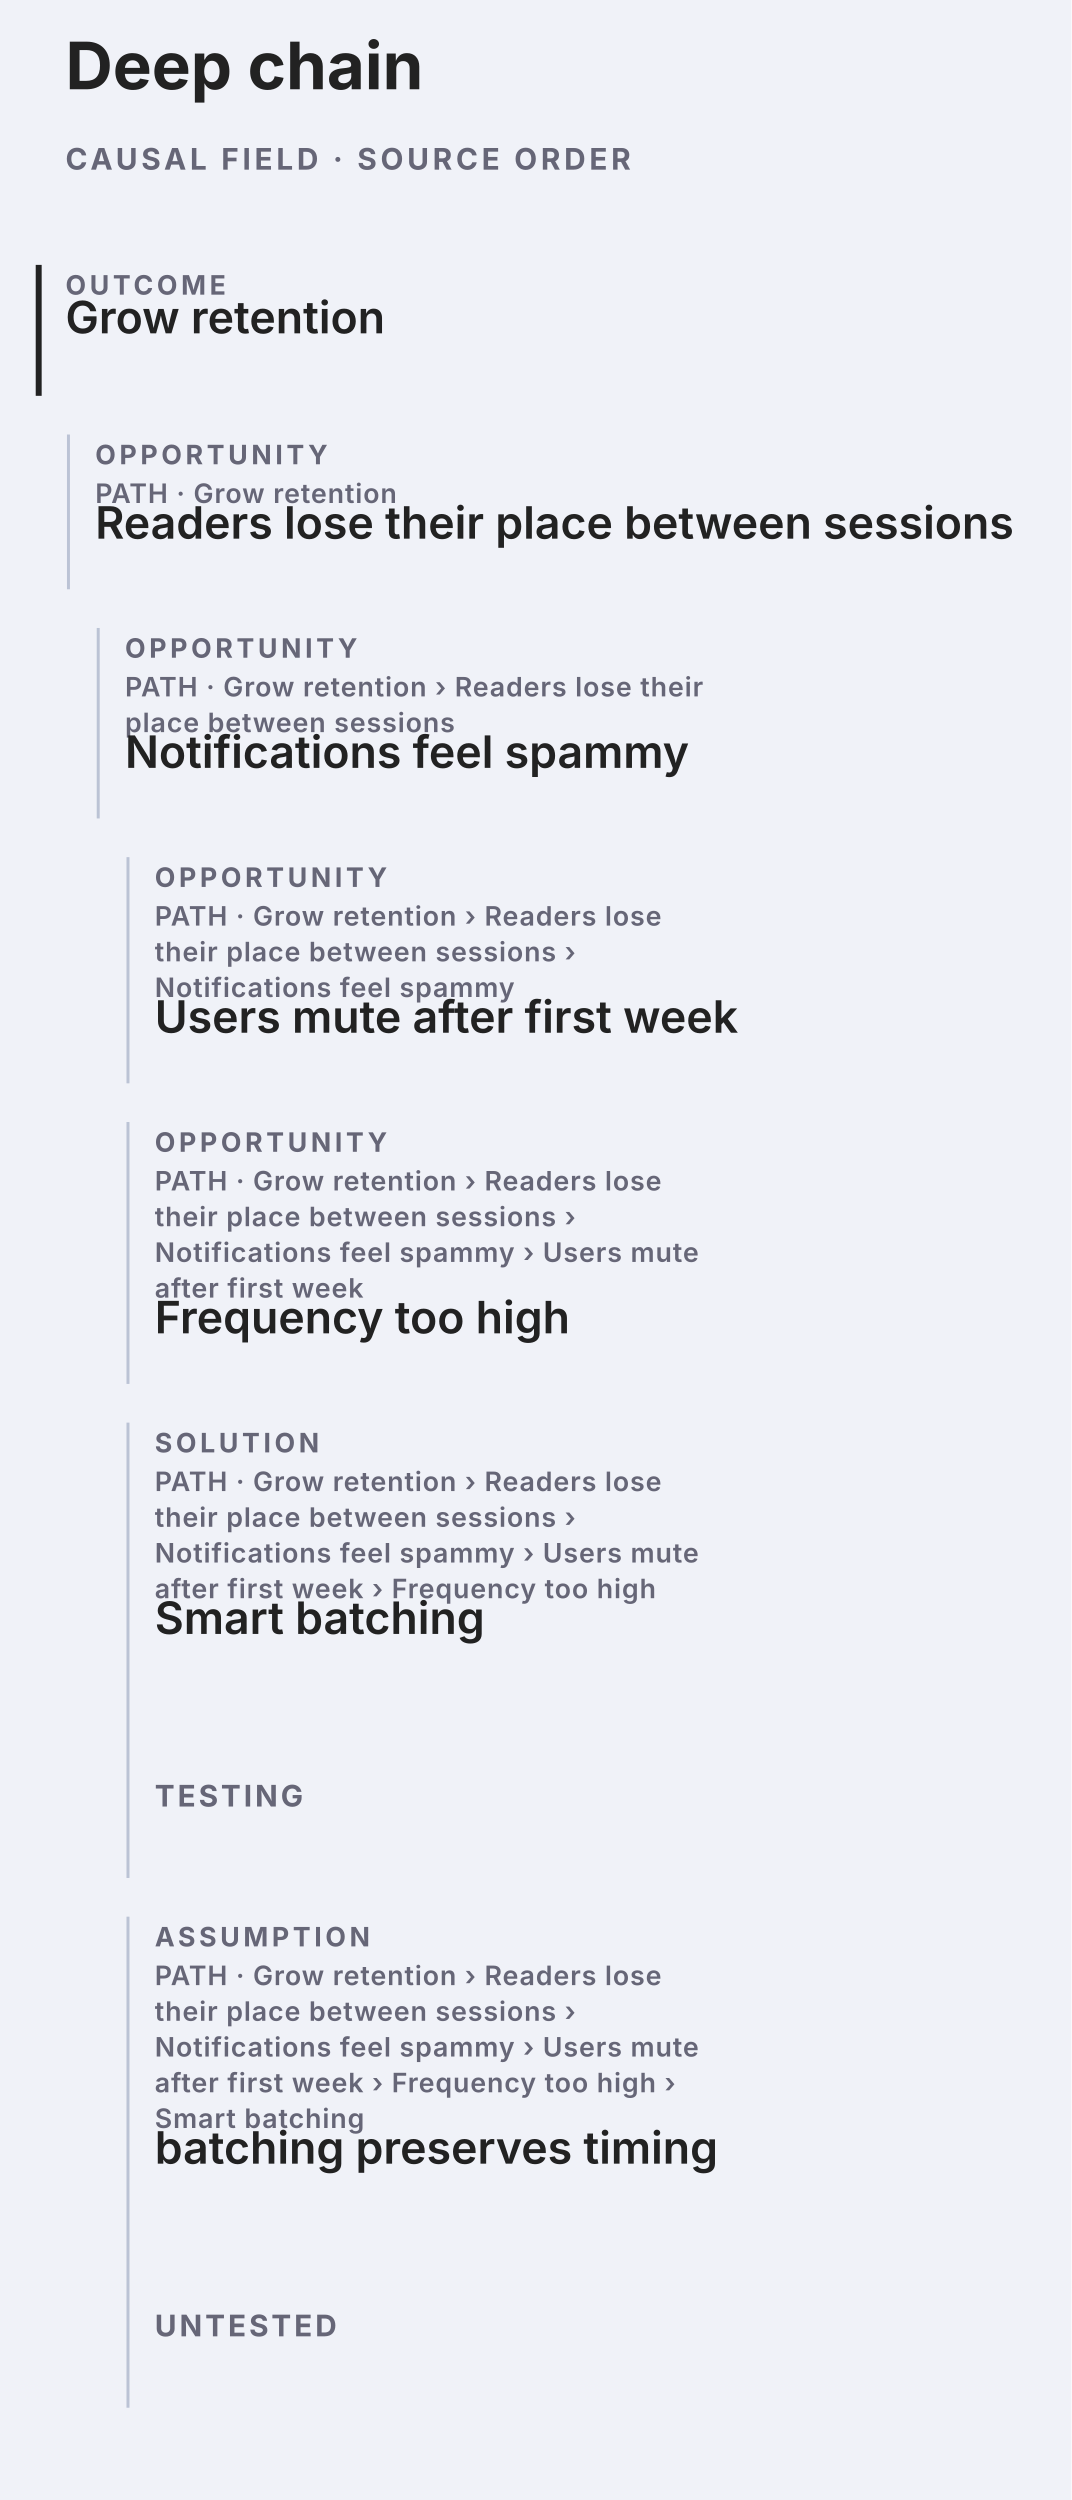
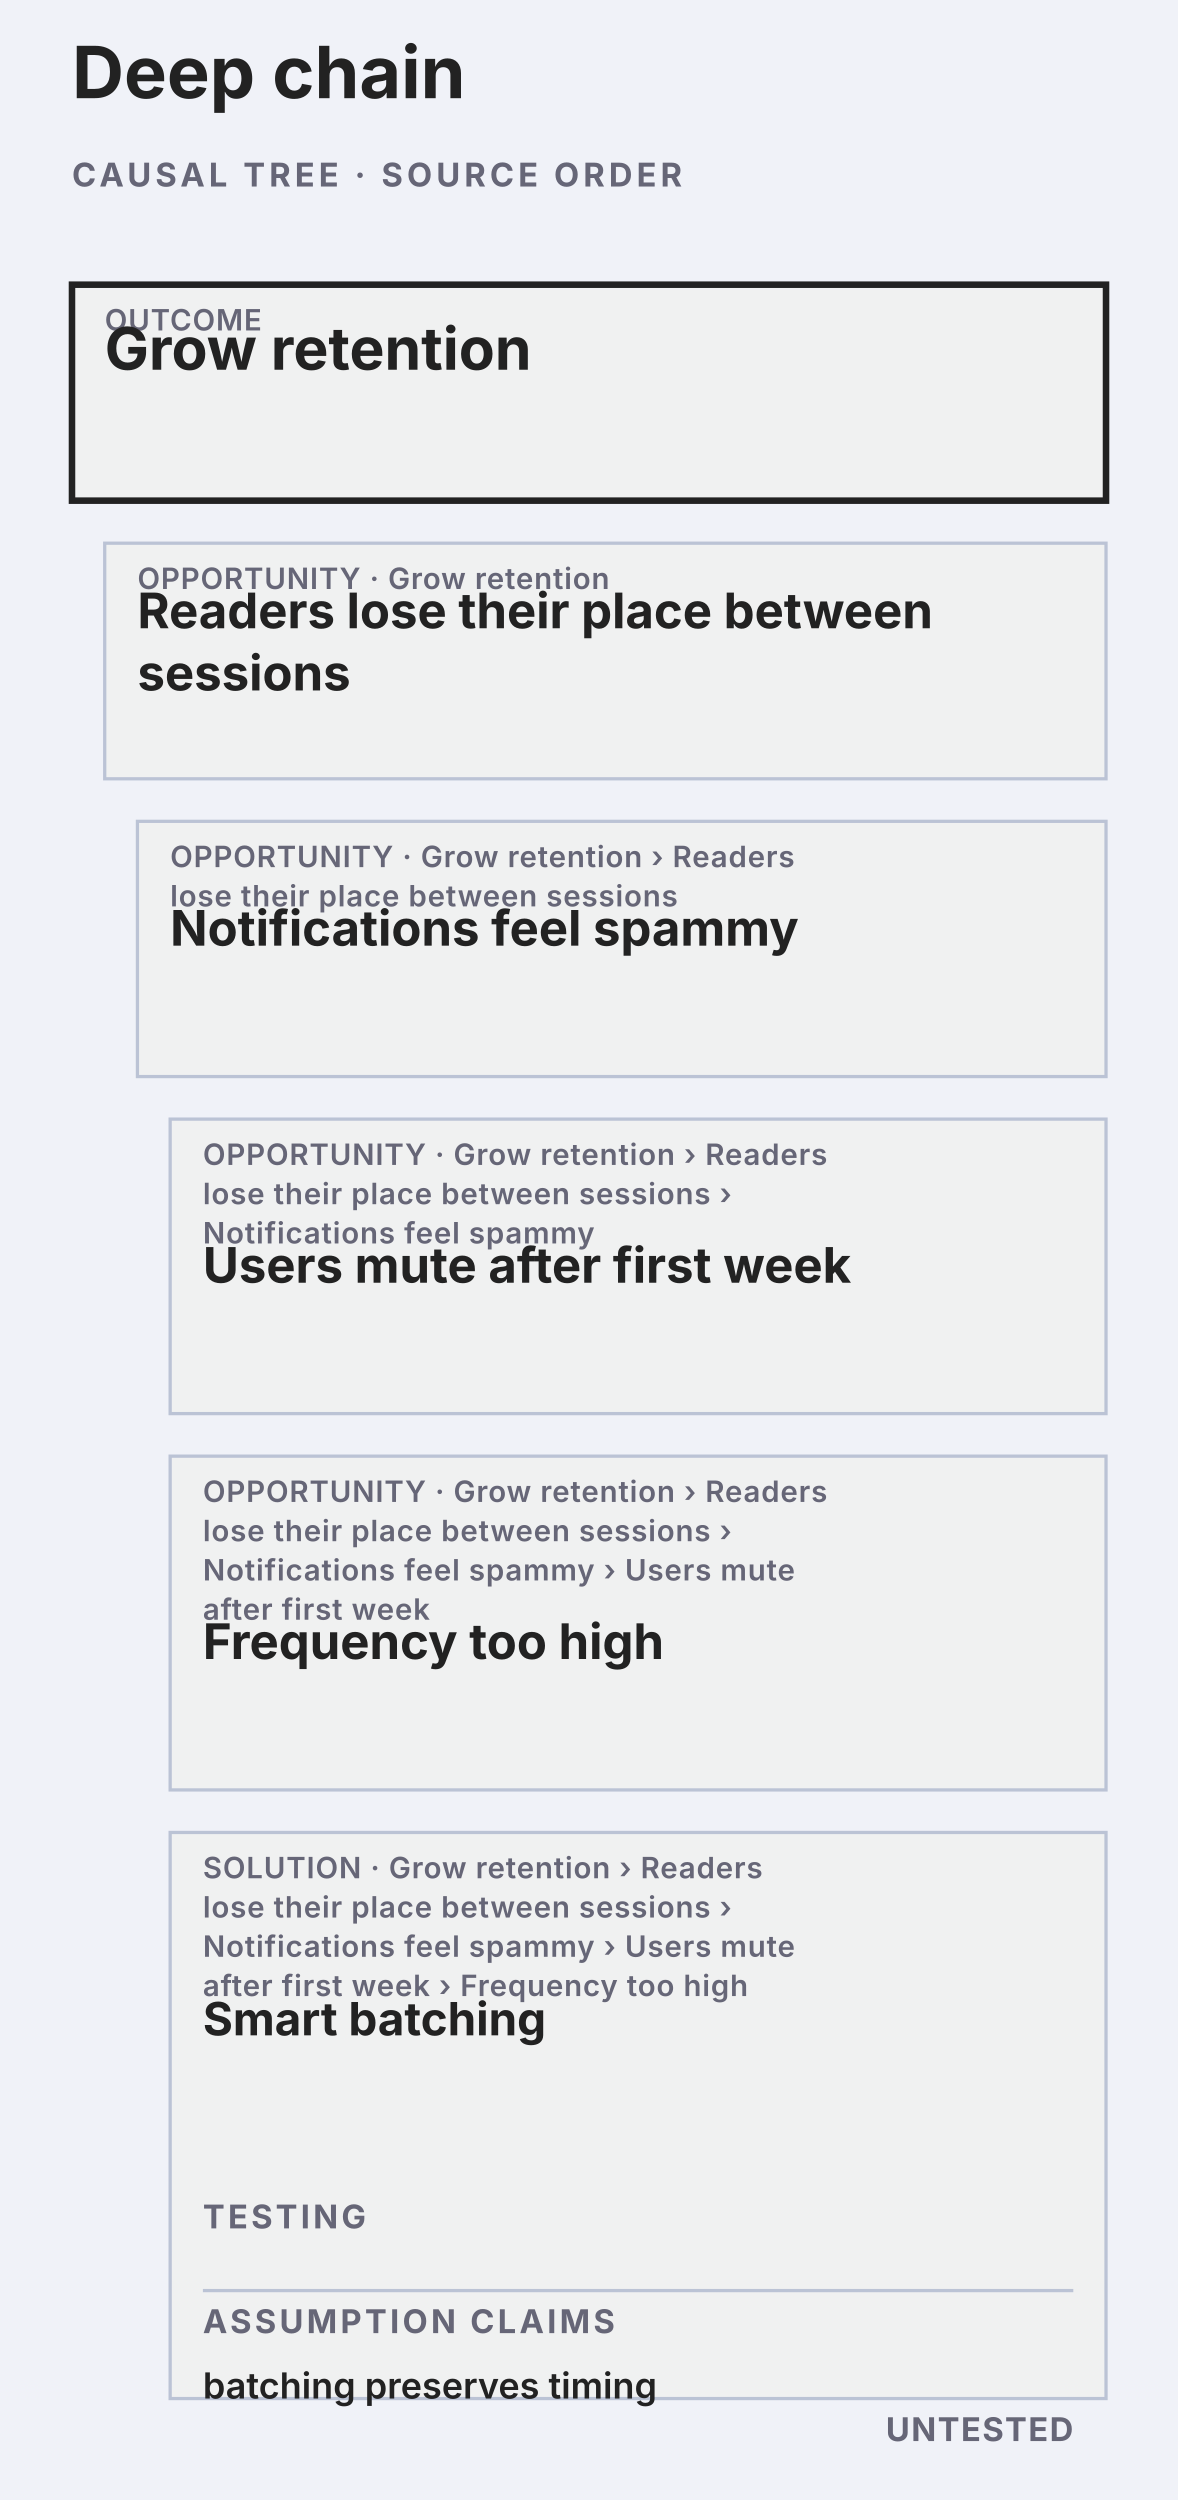
- <svg xmlns="http://www.w3.org/2000/svg" data-causal-field="why" data-causal-layout="stack" role="group" aria-label="Causal Field, source-order stack" width="360" height="840" viewBox="0 0 360 840" font-family="-apple-system, BlinkMacSystemFont, Segoe UI, sans-serif">
-   <rect width="360" height="840" fill="#f0f2f8" />
+ <svg xmlns="http://www.w3.org/2000/svg" data-causal-tree="why" data-causal-field="why" data-causal-layout="outline" role="group" aria-label="Causal Tree, source-order outline" width="360" height="764" viewBox="0 0 360 764" font-family="-apple-system, BlinkMacSystemFont, Segoe UI, sans-serif">
+   <rect width="360" height="764" fill="#f0f2f8" />
  <text x="22" y="30" font-size="22" font-weight="700" fill="#222">Deep chain</text>
-   <text x="22" y="57" font-size="10" font-weight="700" letter-spacing="1.25" fill="#667">CAUSAL FIELD · SOURCE ORDER</text>
-   <g data-causal-node="1" data-line="1" data-causal-stage="outcome" data-causal-context="">
-     <rect data-edit="cardmenu-outcome" data-line="1" data-raw="" data-menu="" tabindex="0" role="button" aria-label="More options: outcome · Grow retention" data-hit="" x="22" y="89" width="316" height="44" fill="transparent" pointer-events="all" />
-     <line x1="13" y1="89" x2="13" y2="133" stroke="#222" stroke-width="2" />
-     <text pointer-events="none" x="22" y="99" font-size="9" font-weight="700" letter-spacing="1.2" fill="#667">OUTCOME</text>
-     <text data-edit="label" data-line="1" data-raw="Grow retention" tabindex="0" role="button" aria-label="Rename: outcome · Grow retention" x="22" y="112" font-size="15" font-weight="600" fill="#222">Grow retention</text>
+   <text x="22" y="57" font-size="10" font-weight="700" letter-spacing="1.25" fill="#667">CAUSAL TREE · SOURCE ORDER</text>
+   <g data-causal-node="1" data-line="1" data-causal-card="" data-causal-stage="outcome" data-causal-context="" data-causal-x="22" data-causal-y="87" data-causal-w="316" data-causal-h="66">
+     <rect x="22" y="87" width="316" height="66" fill="#f0f1f1" stroke="#222" stroke-width="2" />
+     <rect data-edit="cardmenu-outcome" data-line="1" data-raw="" data-menu="" tabindex="0" role="button" aria-label="More options: outcome · Grow retention" data-hit="" x="22" y="87" width="316" height="56" fill="transparent" pointer-events="all" />
+     <g data-causal-breadcrumb="OUTCOME" pointer-events="none">
+       <text x="32" y="101" font-size="9" font-weight="600" letter-spacing=".25" fill="#667">OUTCOME</text>
+     </g>
+     <text data-edit="label" data-line="1" data-raw="Grow retention" tabindex="0" role="button" aria-label="Rename: outcome · Grow retention" x="32" y="113" font-size="18" font-weight="700" fill="#222">Grow retention</text>
  </g>
-   <g data-causal-node="2" data-line="2" data-causal-stage="opportunity" data-causal-context="Grow retention" data-causal-parent="1">
-     <rect data-edit="cardmenu-opportunity" data-line="2" data-raw="" data-menu="" tabindex="0" role="button" aria-label="More options: opportunity · Grow retention › Readers lose their place between sessions" data-hit="" x="32" y="146" width="306" height="52" fill="transparent" pointer-events="all" />
-     <line x1="23" y1="146" x2="23" y2="198" stroke="#bbc3d5" stroke-width="1" />
-     <text pointer-events="none" x="32" y="156" font-size="9" font-weight="700" letter-spacing="1.2" fill="#667">OPPORTUNITY</text>
-     <g data-causal-breadcrumb="PATH · Grow retention" pointer-events="none">
-       <text x="32" y="169" font-size="9" font-weight="600" letter-spacing=".3" fill="#667">PATH · Grow retention</text>
+   <g data-causal-node="2" data-line="2" data-causal-card="" data-causal-stage="opportunity" data-causal-context="Grow retention" data-causal-x="32" data-causal-y="166" data-causal-w="306" data-causal-h="72" data-causal-parent="1">
+     <rect x="32" y="166" width="306" height="72" fill="#f0f1f1" stroke="#bbc3d5" stroke-width="1" />
+     <rect data-edit="cardmenu-opportunity" data-line="2" data-raw="" data-menu="" tabindex="0" role="button" aria-label="More options: opportunity · Grow retention › Readers lose their place between sessions" data-hit="" x="32" y="166" width="306" height="62" fill="transparent" pointer-events="all" />
+     <g data-causal-breadcrumb="OPPORTUNITY · Grow retention" pointer-events="none">
+       <text x="42" y="180" font-size="9" font-weight="600" letter-spacing=".25" fill="#667">OPPORTUNITY · Grow retention</text>
    </g>
-     <text data-edit="label" data-line="2" data-raw="Readers lose their place between sessions" tabindex="0" role="button" aria-label="Rename: opportunity · Grow retention › Readers lose their place between sessions" x="32" y="181" font-size="15" font-weight="600" fill="#222">Readers lose their place between sessions</text>
+     <text data-edit="label" data-line="2" data-raw="Readers lose their place between sessions" tabindex="0" role="button" aria-label="Rename: opportunity · Grow retention › Readers lose their place between sessions" x="42" y="192" font-size="15" font-weight="650" fill="#222">Readers lose their place between</text>
+     <text pointer-events="none" x="42" y="211" font-size="15" font-weight="650" fill="#222">sessions</text>
  </g>
-   <g data-causal-node="3" data-line="3" data-causal-stage="opportunity" data-causal-context="Grow retention › Readers lose their place between sessions" data-causal-parent="2">
-     <rect data-edit="cardmenu-opportunity" data-line="3" data-raw="" data-menu="" tabindex="0" role="button" aria-label="More options: opportunity · Grow retention › Readers lose their place between sessions › Notifications feel spammy" data-hit="" x="42" y="211" width="296" height="64" fill="transparent" pointer-events="all" />
-     <line x1="33" y1="211" x2="33" y2="275" stroke="#bbc3d5" stroke-width="1" />
-     <text pointer-events="none" x="42" y="221" font-size="9" font-weight="700" letter-spacing="1.2" fill="#667">OPPORTUNITY</text>
-     <g data-causal-breadcrumb="PATH · Grow retention › Readers lose their place between sessions" pointer-events="none">
-       <text x="42" y="234" font-size="9" font-weight="600" letter-spacing=".3" fill="#667">PATH · Grow retention › Readers lose their</text>
-       <text x="42" y="246" font-size="9" font-weight="600" letter-spacing=".3" fill="#667">place between sessions</text>
+   <g data-causal-node="3" data-line="3" data-causal-card="" data-causal-stage="opportunity" data-causal-context="Grow retention › Readers lose their place between sessions" data-causal-x="42" data-causal-y="251" data-causal-w="296" data-causal-h="78" data-causal-parent="2">
+     <rect x="42" y="251" width="296" height="78" fill="#f0f1f1" stroke="#bbc3d5" stroke-width="1" />
+     <rect data-edit="cardmenu-opportunity" data-line="3" data-raw="" data-menu="" tabindex="0" role="button" aria-label="More options: opportunity · Grow retention › Readers lose their place between sessions › Notifications feel spammy" data-hit="" x="42" y="251" width="296" height="68" fill="transparent" pointer-events="all" />
+     <g data-causal-breadcrumb="OPPORTUNITY · Grow retention › Readers lose their place between sessions" pointer-events="none">
+       <text x="52" y="265" font-size="9" font-weight="600" letter-spacing=".25" fill="#667">OPPORTUNITY · Grow retention › Readers</text>
+       <text x="52" y="277" font-size="9" font-weight="600" letter-spacing=".25" fill="#667">lose their place between sessions</text>
    </g>
-     <text data-edit="label" data-line="3" data-raw="Notifications feel spammy" tabindex="0" role="button" aria-label="Rename: opportunity · Grow retention › Readers lose their place between sessions › Notifications feel spammy" x="42" y="258" font-size="15" font-weight="600" fill="#222">Notifications feel spammy</text>
+     <text data-edit="label" data-line="3" data-raw="Notifications feel spammy" tabindex="0" role="button" aria-label="Rename: opportunity · Grow retention › Readers lose their place between sessions › Notifications feel spammy" x="52" y="289" font-size="15" font-weight="650" fill="#222">Notifications feel spammy</text>
  </g>
-   <g data-causal-node="4" data-line="4" data-causal-stage="opportunity" data-causal-context="Grow retention › Readers lose their place between sessions › Notifications feel spammy" data-causal-parent="3">
-     <rect data-edit="cardmenu-opportunity" data-line="4" data-raw="" data-menu="" tabindex="0" role="button" aria-label="More options: opportunity · Grow retention › Readers lose their place between sessions › Notifications feel spammy › Users mute after first week" data-hit="" x="52" y="288" width="286" height="76" fill="transparent" pointer-events="all" />
-     <line x1="43" y1="288" x2="43" y2="364" stroke="#bbc3d5" stroke-width="1" />
-     <text pointer-events="none" x="52" y="298" font-size="9" font-weight="700" letter-spacing="1.2" fill="#667">OPPORTUNITY</text>
-     <g data-causal-breadcrumb="PATH · Grow retention › Readers lose their place between sessions › Notifications feel spammy" pointer-events="none">
-       <text x="52" y="311" font-size="9" font-weight="600" letter-spacing=".3" fill="#667">PATH · Grow retention › Readers lose</text>
-       <text x="52" y="323" font-size="9" font-weight="600" letter-spacing=".3" fill="#667">their place between sessions ›</text>
-       <text x="52" y="335" font-size="9" font-weight="600" letter-spacing=".3" fill="#667">Notifications feel spammy</text>
+   <g data-causal-node="4" data-line="4" data-causal-card="" data-causal-stage="opportunity" data-causal-context="Grow retention › Readers lose their place between sessions › Notifications feel spammy" data-causal-x="52" data-causal-y="342" data-causal-w="286" data-causal-h="90" data-causal-parent="3">
+     <rect x="52" y="342" width="286" height="90" fill="#f0f1f1" stroke="#bbc3d5" stroke-width="1" />
+     <rect data-edit="cardmenu-opportunity" data-line="4" data-raw="" data-menu="" tabindex="0" role="button" aria-label="More options: opportunity · Grow retention › Readers lose their place between sessions › Notifications feel spammy › Users mute after first week" data-hit="" x="52" y="342" width="286" height="80" fill="transparent" pointer-events="all" />
+     <g data-causal-breadcrumb="OPPORTUNITY · Grow retention › Readers lose their place between sessions › Notifications feel spammy" pointer-events="none">
+       <text x="62" y="356" font-size="9" font-weight="600" letter-spacing=".25" fill="#667">OPPORTUNITY · Grow retention › Readers</text>
+       <text x="62" y="368" font-size="9" font-weight="600" letter-spacing=".25" fill="#667">lose their place between sessions ›</text>
+       <text x="62" y="380" font-size="9" font-weight="600" letter-spacing=".25" fill="#667">Notifications feel spammy</text>
    </g>
-     <text data-edit="label" data-line="4" data-raw="Users mute after first week" tabindex="0" role="button" aria-label="Rename: opportunity · Grow retention › Readers lose their place between sessions › Notifications feel spammy › Users mute after first week" x="52" y="347" font-size="15" font-weight="600" fill="#222">Users mute after first week</text>
+     <text data-edit="label" data-line="4" data-raw="Users mute after first week" tabindex="0" role="button" aria-label="Rename: opportunity · Grow retention › Readers lose their place between sessions › Notifications feel spammy › Users mute after first week" x="62" y="392" font-size="15" font-weight="650" fill="#222">Users mute after first week</text>
  </g>
-   <g data-causal-node="5" data-line="5" data-causal-stage="opportunity" data-causal-context="Grow retention › Readers lose their place between sessions › Notifications feel spammy › Users mute after first week" data-causal-parent="4">
-     <rect data-edit="cardmenu-opportunity" data-line="5" data-raw="" data-menu="" tabindex="0" role="button" aria-label="More options: opportunity · Grow retention › Readers lose their place between sessions › Notifications feel spammy › Users mute after first week › Frequency too high" data-hit="" x="52" y="377" width="286" height="88" fill="transparent" pointer-events="all" />
-     <line x1="43" y1="377" x2="43" y2="465" stroke="#bbc3d5" stroke-width="1" />
-     <text pointer-events="none" x="52" y="387" font-size="9" font-weight="700" letter-spacing="1.2" fill="#667">OPPORTUNITY</text>
-     <g data-causal-breadcrumb="PATH · Grow retention › Readers lose their place between sessions › Notifications feel spammy › Users mute after first week" pointer-events="none">
-       <text x="52" y="400" font-size="9" font-weight="600" letter-spacing=".3" fill="#667">PATH · Grow retention › Readers lose</text>
-       <text x="52" y="412" font-size="9" font-weight="600" letter-spacing=".3" fill="#667">their place between sessions ›</text>
-       <text x="52" y="424" font-size="9" font-weight="600" letter-spacing=".3" fill="#667">Notifications feel spammy › Users mute</text>
-       <text x="52" y="436" font-size="9" font-weight="600" letter-spacing=".3" fill="#667">after first week</text>
+   <g data-causal-node="5" data-line="5" data-causal-card="" data-causal-stage="opportunity" data-causal-context="Grow retention › Readers lose their place between sessions › Notifications feel spammy › Users mute after first week" data-causal-x="52" data-causal-y="445" data-causal-w="286" data-causal-h="102" data-causal-parent="4">
+     <rect x="52" y="445" width="286" height="102" fill="#f0f1f1" stroke="#bbc3d5" stroke-width="1" />
+     <rect data-edit="cardmenu-opportunity" data-line="5" data-raw="" data-menu="" tabindex="0" role="button" aria-label="More options: opportunity · Grow retention › Readers lose their place between sessions › Notifications feel spammy › Users mute after first week › Frequency too high" data-hit="" x="52" y="445" width="286" height="92" fill="transparent" pointer-events="all" />
+     <g data-causal-breadcrumb="OPPORTUNITY · Grow retention › Readers lose their place between sessions › Notifications feel spammy › Users mute after first week" pointer-events="none">
+       <text x="62" y="459" font-size="9" font-weight="600" letter-spacing=".25" fill="#667">OPPORTUNITY · Grow retention › Readers</text>
+       <text x="62" y="471" font-size="9" font-weight="600" letter-spacing=".25" fill="#667">lose their place between sessions ›</text>
+       <text x="62" y="483" font-size="9" font-weight="600" letter-spacing=".25" fill="#667">Notifications feel spammy › Users mute</text>
+       <text x="62" y="495" font-size="9" font-weight="600" letter-spacing=".25" fill="#667">after first week</text>
    </g>
-     <text data-edit="label" data-line="5" data-raw="Frequency too high" tabindex="0" role="button" aria-label="Rename: opportunity · Grow retention › Readers lose their place between sessions › Notifications feel spammy › Users mute after first week › Frequency too high" x="52" y="448" font-size="15" font-weight="600" fill="#222">Frequency too high</text>
+     <text data-edit="label" data-line="5" data-raw="Frequency too high" tabindex="0" role="button" aria-label="Rename: opportunity · Grow retention › Readers lose their place between sessions › Notifications feel spammy › Users mute after first week › Frequency too high" x="62" y="507" font-size="15" font-weight="650" fill="#222">Frequency too high</text>
  </g>
-   <g data-causal-node="6" data-line="6" data-causal-stage="solution" data-causal-context="Grow retention › Readers lose their place between sessions › Notifications feel spammy › Users mute after first week › Frequency too high" data-causal-parent="5">
-     <rect data-edit="cardmenu-solution" data-line="6" data-raw="" data-menu="" tabindex="0" role="button" aria-label="More options: solution · Grow retention › Readers lose their place between sessions › Notifications feel spammy › Users mute after first week › Frequency too high › Smart batching · TESTING" data-hit="" x="52" y="478" width="286" height="97" fill="transparent" pointer-events="all" />
-     <line x1="43" y1="478" x2="43" y2="631" stroke="#bbc3d5" stroke-width="1" />
-     <text pointer-events="none" x="52" y="488" font-size="9" font-weight="700" letter-spacing="1.2" fill="#667">SOLUTION</text>
-     <g data-causal-breadcrumb="PATH · Grow retention › Readers lose their place between sessions › Notifications feel spammy › Users mute after first week › Frequency too high" pointer-events="none">
-       <text x="52" y="501" font-size="9" font-weight="600" letter-spacing=".3" fill="#667">PATH · Grow retention › Readers lose</text>
-       <text x="52" y="513" font-size="9" font-weight="600" letter-spacing=".3" fill="#667">their place between sessions ›</text>
-       <text x="52" y="525" font-size="9" font-weight="600" letter-spacing=".3" fill="#667">Notifications feel spammy › Users mute</text>
-       <text x="52" y="537" font-size="9" font-weight="600" letter-spacing=".3" fill="#667">after first week › Frequency too high</text>
+   <g data-causal-node="6" data-line="6" data-causal-card="" data-causal-stage="solution" data-causal-context="Grow retention › Readers lose their place between sessions › Notifications feel spammy › Users mute after first week › Frequency too high" data-causal-x="52" data-causal-y="560" data-causal-w="286" data-causal-h="173" data-causal-parent="5">
+     <rect x="52" y="560" width="286" height="173" fill="#f0f1f1" stroke="#bbc3d5" stroke-width="1" />
+     <rect data-edit="cardmenu-solution" data-line="6" data-raw="" data-menu="" tabindex="0" role="button" aria-label="More options: solution · Grow retention › Readers lose their place between sessions › Notifications feel spammy › Users mute after first week › Frequency too high › Smart batching · TESTING" data-hit="" x="52" y="560" width="190" height="92" fill="transparent" pointer-events="all" />
+     <g data-causal-breadcrumb="SOLUTION · Grow retention › Readers lose their place between sessions › Notifications feel spammy › Users mute after first week › Frequency too high" pointer-events="none">
+       <text x="62" y="574" font-size="9" font-weight="600" letter-spacing=".25" fill="#667">SOLUTION · Grow retention › Readers</text>
+       <text x="62" y="586" font-size="9" font-weight="600" letter-spacing=".25" fill="#667">lose their place between sessions ›</text>
+       <text x="62" y="598" font-size="9" font-weight="600" letter-spacing=".25" fill="#667">Notifications feel spammy › Users mute</text>
+       <text x="62" y="610" font-size="9" font-weight="600" letter-spacing=".25" fill="#667">after first week › Frequency too high</text>
    </g>
-     <text data-edit="label" data-line="6" data-raw="Smart batching" tabindex="0" role="button" aria-label="Rename: solution · Grow retention › Readers lose their place between sessions › Notifications feel spammy › Users mute after first week › Frequency too high › Smart batching · TESTING" x="52" y="549" font-size="15" font-weight="600" fill="#222">Smart batching</text>
-     <rect data-edit="status" data-line="6" data-raw="testing" tabindex="0" role="button" aria-label="Set solution state: solution · Grow retention › Readers lose their place between sessions › Notifications feel spammy › Users mute after first week › Frequency too high › Smart batching · TESTING" data-hit="" x="52" y="579" width="132" height="44" fill="transparent" pointer-events="all" />
-     <text data-causal-state="testing" pointer-events="none" x="52" y="607" font-size="10" font-weight="700" letter-spacing="1" fill="#667">TESTING</text>
-   </g>
-   <g data-causal-node="7" data-line="7" data-causal-stage="assumption" data-causal-context="Grow retention › Readers lose their place between sessions › Notifications feel spammy › Users mute after first week › Frequency too high › Smart batching" data-causal-parent="6">
-     <rect data-edit="cardmenu-assumption" data-line="7" data-raw="" data-menu="" tabindex="0" role="button" aria-label="More options: assumption · Grow retention › Readers lose their place between sessions › Notifications feel spammy › Users mute after first week › Frequency too high › Smart batching › batching preserves timing · UNTESTED" data-hit="" x="52" y="644" width="286" height="109" fill="transparent" pointer-events="all" />
-     <line x1="43" y1="644" x2="43" y2="809" stroke="#bbc3d5" stroke-width="1" />
-     <text pointer-events="none" x="52" y="654" font-size="9" font-weight="700" letter-spacing="1.2" fill="#667">ASSUMPTION</text>
-     <g data-causal-breadcrumb="PATH · Grow retention › Readers lose their place between sessions › Notifications feel spammy › Users mute after first week › Frequency too high › Smart batching" pointer-events="none">
-       <text x="52" y="667" font-size="9" font-weight="600" letter-spacing=".3" fill="#667">PATH · Grow retention › Readers lose</text>
-       <text x="52" y="679" font-size="9" font-weight="600" letter-spacing=".3" fill="#667">their place between sessions ›</text>
-       <text x="52" y="691" font-size="9" font-weight="600" letter-spacing=".3" fill="#667">Notifications feel spammy › Users mute</text>
-       <text x="52" y="703" font-size="9" font-weight="600" letter-spacing=".3" fill="#667">after first week › Frequency too high ›</text>
-       <text x="52" y="715" font-size="9" font-weight="600" letter-spacing=".3" fill="#667">Smart batching</text>
+     <text data-edit="label" data-line="6" data-raw="Smart batching" tabindex="0" role="button" aria-label="Rename: solution · Grow retention › Readers lose their place between sessions › Notifications feel spammy › Users mute after first week › Frequency too high › Smart batching · TESTING" x="62" y="622" font-size="14" font-weight="650" fill="#222">Smart batching</text>
+     <rect data-edit="status" data-line="6" data-raw="testing" tabindex="0" role="button" aria-label="Set solution state: solution · Grow retention › Readers lose their place between sessions › Notifications feel spammy › Users mute after first week › Frequency too high › Smart batching · TESTING" data-hit="" x="62" y="654" width="96" height="44" fill="transparent" pointer-events="all" />
+     <text data-causal-state="testing" pointer-events="none" x="62" y="681" font-size="10" font-weight="700" letter-spacing="1" fill="#667">TESTING</text>
+     <line x1="62" y1="700" x2="328" y2="700" stroke="#bbc3d5" />
+     <text data-causal-assumption-band="6" x="62" y="713" font-size="10" font-weight="700" letter-spacing="1" fill="#667">ASSUMPTION CLAIMS</text>
+     <g data-causal-node="7" data-line="7" data-causal-stage="assumption" data-causal-context="Grow retention › Readers lose their place between sessions › Notifications feel spammy › Users mute after first week › Frequency too high › Smart batching" data-causal-parent="6">
+       <rect data-edit="cardmenu-assumption" data-line="7" data-raw="" data-menu="" tabindex="0" role="button" aria-label="More options: assumption · Grow retention › Readers lose their place between sessions › Notifications feel spammy › Users mute after first week › Frequency too high › Smart batching › batching preserves timing · UNTESTED" data-hit="" x="62" y="719" width="194" height="44" fill="transparent" pointer-events="all" />
+       <rect data-edit="astatus" data-line="7" data-raw="untested" tabindex="0" role="button" aria-label="Set assumption state: assumption · Grow retention › Readers lose their place between sessions › Notifications feel spammy › Users mute after first week › Frequency too high › Smart batching › batching preserves timing · UNTESTED" data-hit="" x="264" y="719" width="64" height="44" fill="transparent" pointer-events="all" />
+       <text data-edit="label" data-line="7" data-raw="batching preserves timing" tabindex="0" role="button" aria-label="Rename: assumption · Grow retention › Readers lose their place between sessions › Notifications feel spammy › Users mute after first week › Frequency too high › Smart batching › batching preserves timing · UNTESTED" x="62" y="733" font-size="11" font-weight="600" fill="#222">batching preserves timing</text>
+       <text data-causal-state="untested" pointer-events="none" x="328" y="746" text-anchor="end" font-size="10" font-weight="700" letter-spacing=".45" fill="#667">UNTESTED</text>
    </g>
-     <text data-edit="label" data-line="7" data-raw="batching preserves timing" tabindex="0" role="button" aria-label="Rename: assumption · Grow retention › Readers lose their place between sessions › Notifications feel spammy › Users mute after first week › Frequency too high › Smart batching › batching preserves timing · UNTESTED" x="52" y="727" font-size="15" font-weight="600" fill="#222">batching preserves timing</text>
-     <rect data-edit="astatus" data-line="7" data-raw="untested" tabindex="0" role="button" aria-label="Set assumption state: assumption · Grow retention › Readers lose their place between sessions › Notifications feel spammy › Users mute after first week › Frequency too high › Smart batching › batching preserves timing · UNTESTED" data-hit="" x="52" y="757" width="132" height="44" fill="transparent" pointer-events="all" />
-     <text data-causal-state="untested" pointer-events="none" x="52" y="785" font-size="10" font-weight="700" letter-spacing="1" fill="#667">UNTESTED</text>
  </g>
</svg>
